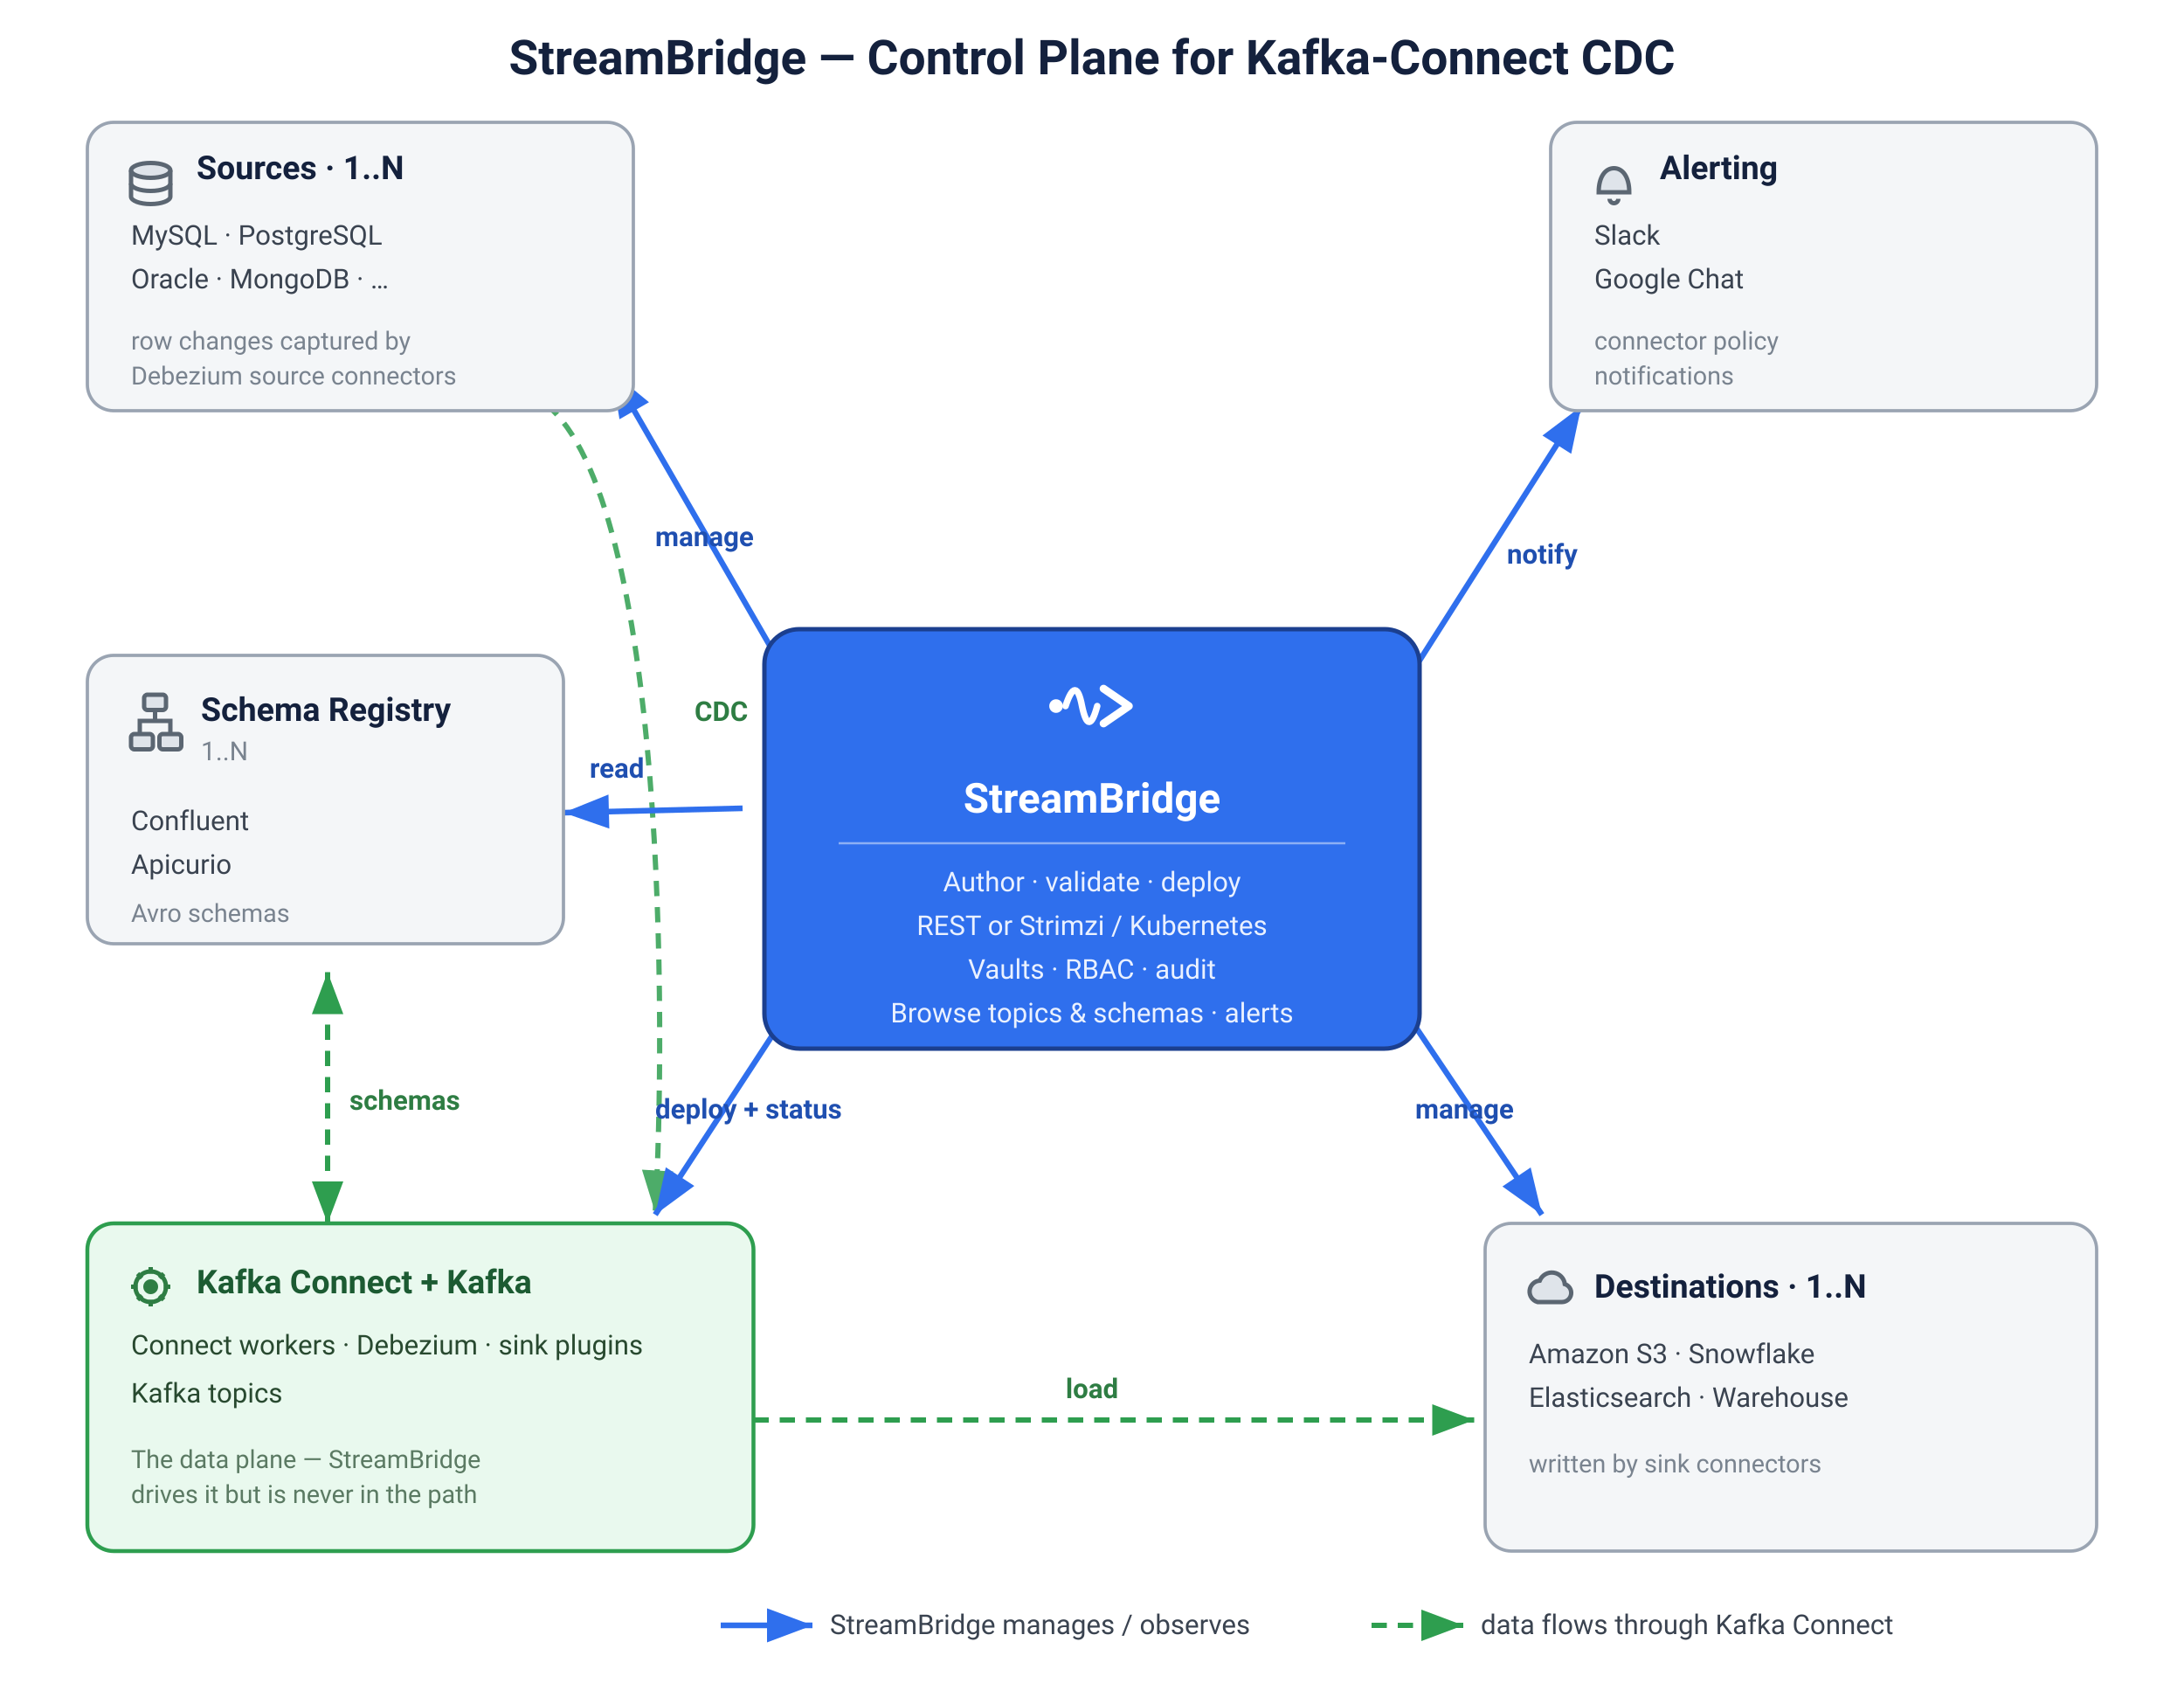
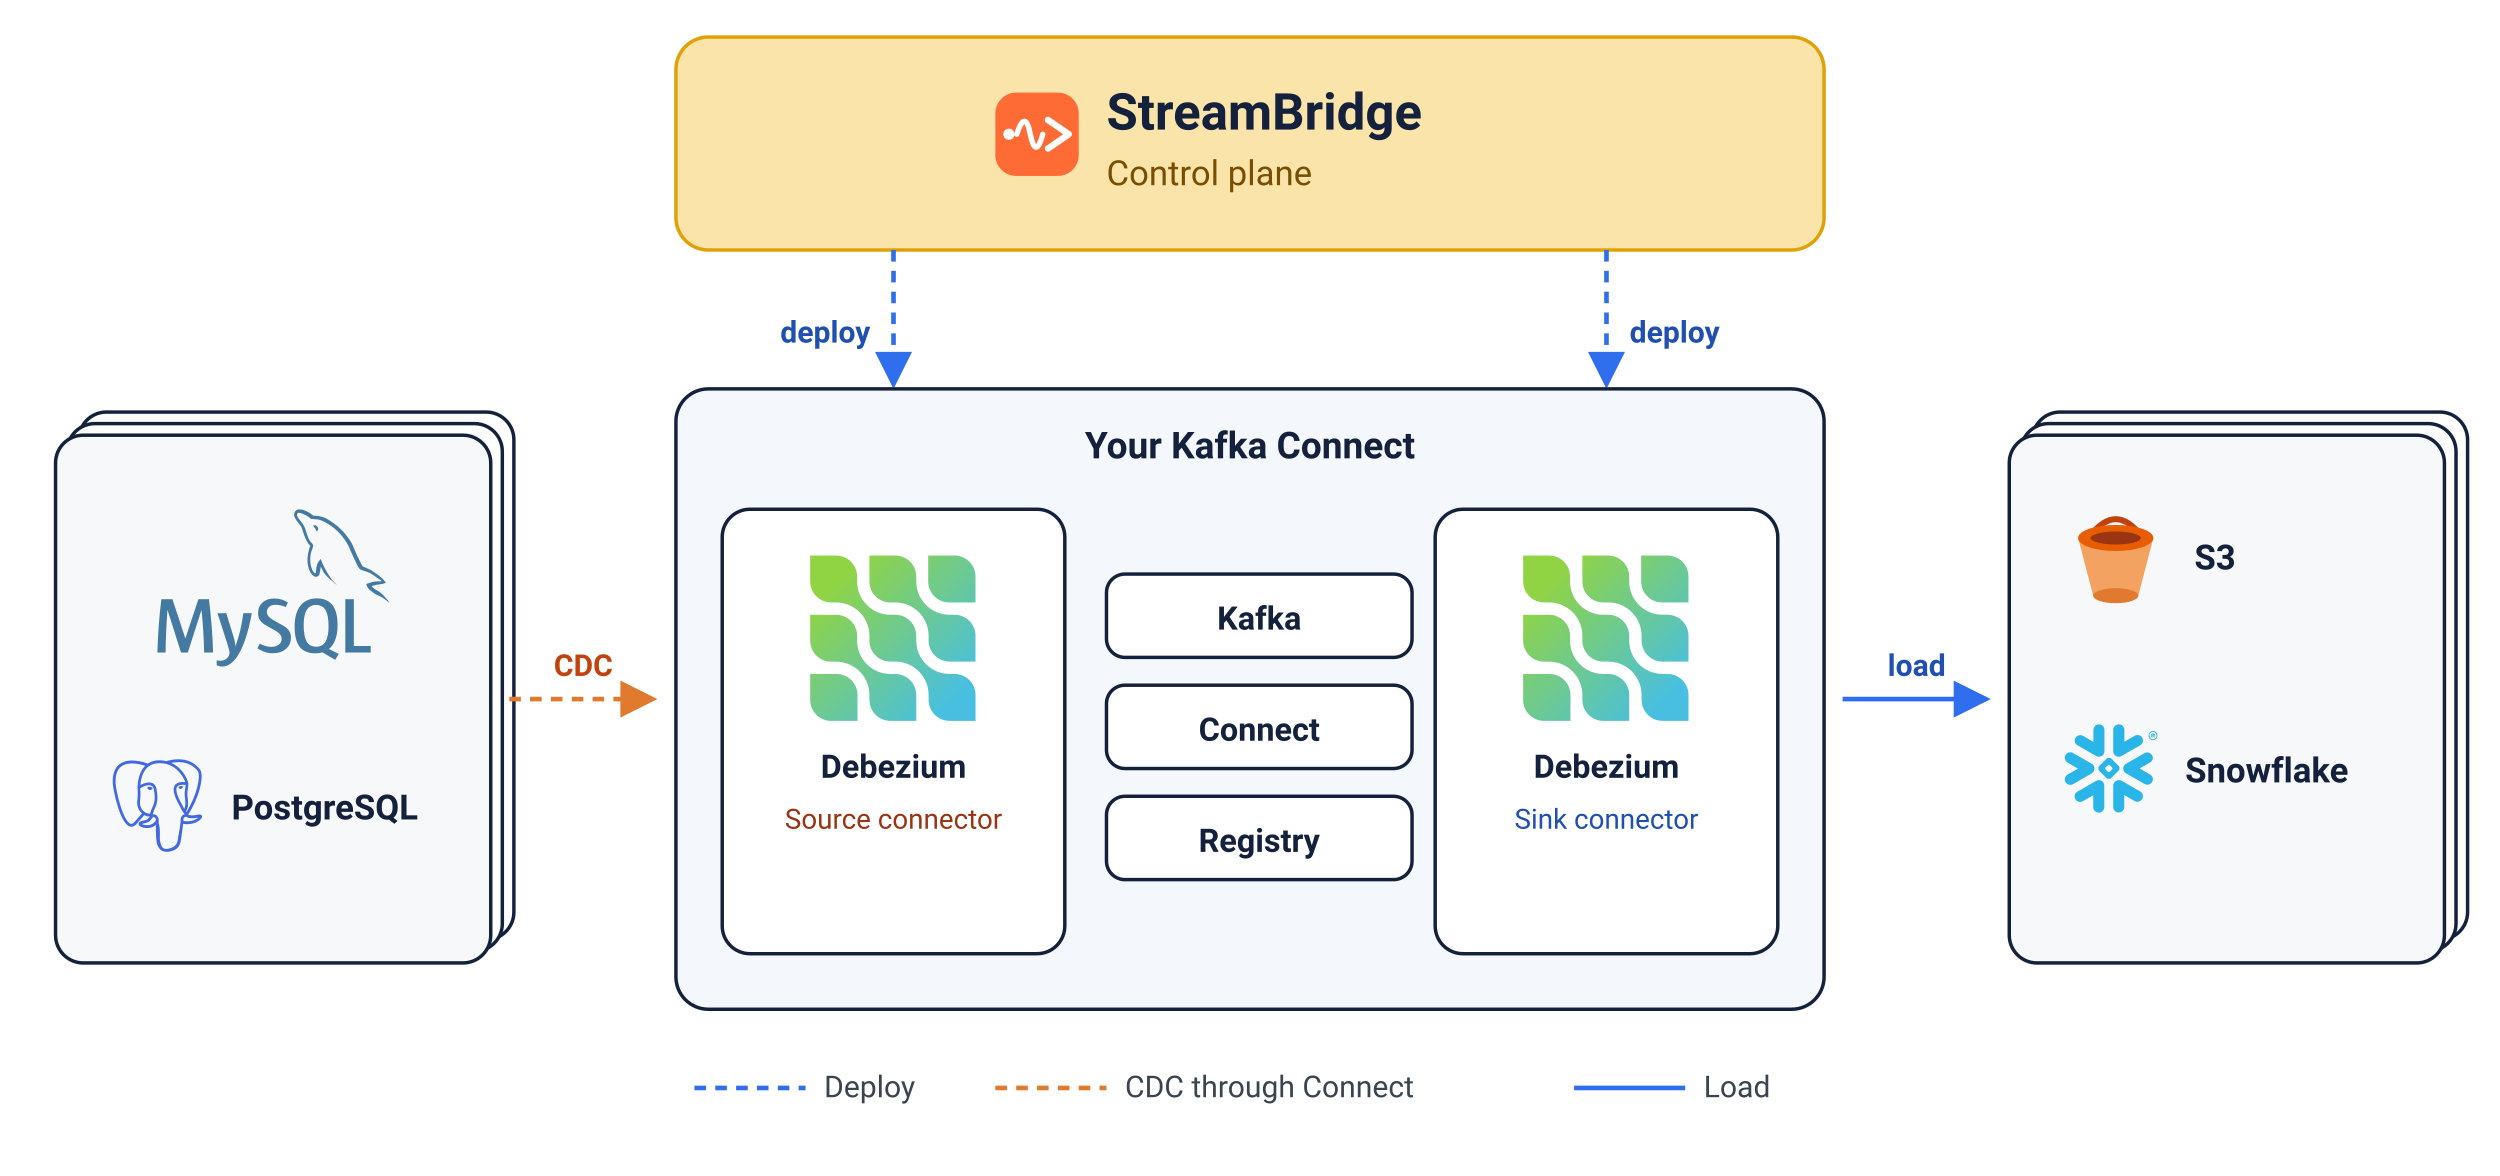
- <svg xmlns="http://www.w3.org/2000/svg" viewBox="0 0 1000 780" font-family="system-ui, -apple-system, 'Segoe UI', Roboto, sans-serif">
+ <svg xmlns="http://www.w3.org/2000/svg" viewBox="0 0 1080 508" font-family="system-ui, -apple-system, 'Segoe UI', Roboto, sans-serif">
  <defs>
-     <marker id="solid" markerWidth="10" markerHeight="10" refX="8" refY="3" orient="auto" markerUnits="strokeWidth">
-       <path d="M0,0 L8,3 L0,6 Z" fill="#2f6fed" />
+     <linearGradient id="dbz-g1" x1="19.74" y1="19.73" x2="114.03" y2="114.02" gradientUnits="userSpaceOnUse">
+       <stop offset="0" stop-color="#91d443" />
+       <stop offset="1" stop-color="#48bfe0" />
+     </linearGradient>
+     <linearGradient id="dbz-g2" x1="43.19" y1="-3.72" x2="137.48" y2="90.57" gradientUnits="userSpaceOnUse">
+       <stop offset="0" stop-color="#91d443" />
+       <stop offset="1" stop-color="#48bfe0" />
+     </linearGradient>
+     <linearGradient id="dbz-g3" x1="66.56" y1="-27.09" x2="160.85" y2="67.2" gradientUnits="userSpaceOnUse">
+       <stop offset="0" stop-color="#91d443" />
+       <stop offset="1" stop-color="#48bfe0" />
+     </linearGradient>
+     <linearGradient id="dbz-g4" x1="-3.72" y1="43.18" x2="90.57" y2="137.47" gradientUnits="userSpaceOnUse">
+       <stop offset="0" stop-color="#91d443" />
+       <stop offset="1" stop-color="#48bfe0" />
+     </linearGradient>
+     <linearGradient id="dbz-g5" x1="-27.09" y1="66.55" x2="67.2" y2="160.84" gradientUnits="userSpaceOnUse">
+       <stop offset="0" stop-color="#91d443" />
+       <stop offset="1" stop-color="#48bfe0" />
+     </linearGradient>
+     <marker id="blue" markerWidth="8" markerHeight="8" refX="7" refY="4" orient="auto">
+       <path d="M0 0 L8 4 L0 8 Z" fill="#2f6fed" />
    </marker>
-     <marker id="dash" markerWidth="10" markerHeight="10" refX="8" refY="3" orient="auto" markerUnits="strokeWidth">
-       <path d="M0,0 L8,3 L0,6 Z" fill="#2e9e4f" />
+     <marker id="orange" markerWidth="8" markerHeight="8" refX="7" refY="4" orient="auto">
+       <path d="M0 0 L8 4 L0 8 Z" fill="#e07a2f" />
    </marker>
-     <marker id="dashrev" markerWidth="10" markerHeight="10" refX="0" refY="3" orient="auto" markerUnits="strokeWidth">
-       <path d="M8,0 L0,3 L8,6 Z" fill="#2e9e4f" />
-     </marker>
+     <symbol id="mysql" viewBox="0 0 24 24">
+       <path fill="#4479A1" d="M16.405 5.501c-.115 0-.193.014-.274.033v.013h.014c.054.104.146.18.214.273.054.107.1.214.154.32l.014-.015c.094-.066.14-.172.14-.333-.04-.047-.046-.094-.08-.14-.04-.067-.126-.1-.18-.153zM5.77 18.695h-.927a50.854 50.854 0 00-.27-4.41h-.008l-1.41 4.41H2.45l-1.4-4.41h-.01a72.892 72.892 0 00-.195 4.41H0c.055-1.966.192-3.81.41-5.53h1.15l1.335 4.064h.008l1.347-4.064h1.095c.242 2.015.384 3.86.428 5.53zm4.017-4.08c-.378 2.045-.876 3.533-1.492 4.46-.482.716-1.01 1.073-1.583 1.073-.153 0-.34-.046-.566-.138v-.494c.11.017.24.026.386.026.268 0 .483-.075.647-.222.197-.18.295-.382.295-.605 0-.155-.077-.47-.23-.944L6.23 14.615h.91l.727 2.36c.164.536.233.91.205 1.123.4-1.064.678-2.227.835-3.483zm12.325 4.08h-2.63v-5.53h.885v4.85h1.745zm-3.32.135l-1.016-.5c.09-.076.177-.158.255-.25.433-.506.648-1.258.648-2.253 0-1.83-.718-2.746-2.155-2.746-.704 0-1.254.232-1.65.697-.43.508-.646 1.256-.646 2.245 0 .972.19 1.686.574 2.14.35.41.877.615 1.583.615.264 0 .506-.033.725-.098l1.325.772.36-.622zM15.5 17.588c-.225-.36-.337-.94-.337-1.736 0-1.393.424-2.09 1.27-2.09.443 0 .77.167.977.5.224.362.336.936.336 1.723 0 1.404-.424 2.108-1.27 2.108-.445 0-.77-.167-.978-.5zm-1.658-.425c0 .47-.172.856-.516 1.156-.344.3-.803.45-1.384.45-.543 0-1.064-.172-1.573-.515l.237-.476c.438.22.833.328 1.19.328.332 0 .593-.073.783-.22a.754.754 0 00.3-.615c0-.33-.23-.61-.648-.845-.388-.213-1.163-.657-1.163-.657-.422-.307-.632-.636-.632-1.177 0-.45.157-.81.47-1.085.315-.278.72-.415 1.22-.415.512 0 .98.136 1.4.41l-.213.476a2.726 2.726 0 00-1.064-.23c-.283 0-.502.068-.654.206a.685.685 0 00-.248.524c0 .328.234.61.666.85.393.215 1.187.67 1.187.67.433.305.648.63.648 1.168zm9.382-5.852c-.535-.014-.95.04-1.297.188-.1.04-.26.04-.274.167.055.053.063.14.11.214.08.134.218.313.346.407.14.11.28.216.427.31.26.16.555.255.81.416.145.094.293.213.44.313.073.05.12.14.214.172v-.02c-.046-.06-.06-.147-.105-.214-.067-.067-.134-.127-.2-.193a3.223 3.223 0 00-.695-.675c-.214-.146-.682-.35-.77-.595l-.013-.014c.146-.013.32-.066.46-.106.227-.06.435-.047.67-.106.106-.027.213-.06.32-.094v-.06c-.12-.12-.21-.283-.334-.395a8.867 8.867 0 00-1.104-.823c-.21-.134-.476-.22-.697-.334-.08-.04-.214-.06-.26-.127-.12-.146-.19-.34-.275-.514a17.69 17.69 0 01-.547-1.163c-.12-.262-.193-.523-.34-.763-.69-1.137-1.437-1.826-2.586-2.5-.247-.14-.543-.2-.856-.274-.167-.008-.334-.02-.5-.027-.11-.047-.216-.174-.31-.235-.38-.24-1.364-.76-1.644-.072-.18.434.267.862.422 1.082.115.153.26.328.34.5.047.116.06.235.107.356.106.294.207.622.347.897.073.14.153.287.247.413.054.073.146.107.167.227-.094.136-.1.334-.154.5-.24.757-.146 1.693.194 2.25.107.166.362.534.703.393.3-.12.234-.5.32-.835.02-.08.007-.133.048-.187v.015c.094.188.188.367.274.555.206.328.566.668.867.895.16.12.287.328.487.402v-.02h-.015c-.043-.058-.1-.086-.154-.133a3.445 3.445 0 01-.35-.4 8.76 8.76 0 01-.747-1.218c-.11-.21-.202-.436-.29-.643-.04-.08-.04-.2-.107-.24-.1.146-.247.273-.32.453-.127.288-.14.642-.188 1.01-.027.007-.014 0-.027.014-.214-.052-.287-.274-.367-.46-.2-.475-.233-1.238-.06-1.785.047-.14.247-.582.167-.716-.042-.127-.174-.2-.247-.303a2.478 2.478 0 01-.24-.427c-.16-.374-.24-.788-.414-1.162-.08-.173-.22-.354-.334-.513-.127-.18-.267-.307-.368-.52-.033-.073-.08-.194-.027-.274.014-.054.042-.075.094-.09.088-.072.335.022.422.062.247.1.455.194.662.334.094.066.195.193.315.226h.14c.214.047.455.014.655.073.355.114.675.28.962.46a5.953 5.953 0 012.085 2.286c.08.154.115.295.188.455.14.33.313.663.455.982.14.315.275.636.476.897.1.14.502.213.682.286.133.06.34.115.46.188.23.14.454.3.67.454.11.076.443.243.463.378z" />
+     </symbol>
+     <symbol id="postgres" viewBox="0 0 24 24">
+       <path fill="#4169E1" d="M23.559 14.723a.527.527 0 0 0-.056-.119c-.139-.263-.477-.342-1.007-.232-1.653.341-2.293.131-2.526-.019 1.342-2.048 2.445-4.522 3.041-6.83.271-1.051.798-3.524.122-4.732a1.564 1.564 0 0 0-.151-.235C21.693.909 19.801.025 17.51.001c-1.495-.016-2.771.346-3.116.479a9.449 9.449 0 0 0-.516-.082 8.044 8.044 0 0 0-1.311-.128c-1.182-.018-2.204.264-3.05.841-.857-.321-4.789-1.645-7.222.079C.936 2.153.309 3.873.43 6.304c.041.818.507 3.334 1.242 5.744.46 1.506.939 2.702 1.433 3.582.553.994 1.126 1.593 1.714 1.79.447.149 1.133.144 1.858-.728.801-.964 1.59-1.826 1.945-2.207.435.235.906.362 1.39.377a.057.057 0 0 0 0.0.004 11.031 11.031 0 0 0-.247.305c-.339.43-.409.52-1.5.744-.31.064-1.134.234-1.146.811-.003.122.033.231.092.327.227.423.922.61 1.015.633 1.335.334 2.504.092 3.371-.679-.017 2.231.077 4.417.345 5.087.221.553.762 1.905 2.469 1.904.251 0 .526-.029.83-.094 1.782-.382 2.556-1.17 2.855-2.906.15-.871.402-2.875.539-4.101.017-.07.036-.121.057-.136.001-.001.07-.047.427.031a.367.367 0 0 0 .044.007l.254.022.015.001c.847.038 1.911-.143 2.531-.431.644-.299 1.806-1.032 1.595-1.67zM2.371 11.877c-.744-2.436-1.178-4.885-1.212-5.572-.109-2.171.417-3.683 1.562-4.493 1.837-1.299 4.84-.541 6.108-.13-.003.003-.007.006-.01.009-2.024 2.044-1.976 5.536-1.971 5.75-0.0.082.007.199.016.359.035.587.1 1.68-.073 2.918-.161 1.15.194 2.276.973 3.089.081.084.165.163.252.237-.347.371-1.1 1.193-1.903 2.158-.568.682-.96.552-1.089.509-.392-.131-.813-.587-1.238-1.322-.48-.839-.964-2.032-1.415-3.513zm6.007 5.087c-.171-.043-.327-.113-.432-.177.089-.039.237-.09.483-.141 1.283-.264 1.482-.451 1.914-1.0.099-.126.212-.269.367-.443a.355.355 0 0 0 .074-.13c.171-.151.272-.11.437-.042.156.065.308.26.369.475.029.102.062.294-.045.444-.904 1.266-2.222 1.249-3.168 1.013zm2.094-3.988-.052.141c-.133.357-.257.688-.333 1.003-.667-.002-1.317-.287-1.81-.802-.628-.655-.913-1.566-.782-2.5.183-1.308.115-2.447.079-3.059-.005-.086-.009-.161-.012-.22.296-.262 1.666-.996 2.643-.772.446.102.718.406.831.928.585 2.704.077 3.831-.33 4.736-.084.187-.163.363-.231.545zm7.364 4.572c-.017.177-.036.376-.062.596l-.146.438a.355.355 0 0 0-.018.108c-.006.475-.054.649-.115.869-.063.229-.135.489-.179 1.058-.11 1.414-.878 2.227-2.417 2.557-1.516.325-1.784-.497-2.021-1.222a6.582 6.582 0 0 0-.077-.227c-.215-.586-.191-1.412-.157-2.555.017-.561-.025-1.901-.33-2.646.004-.293.011-.591.019-.892a.353.353 0 0 0-.015-.113 1.493 1.493 0 0 0-.044-.208c-.123-.428-.421-.787-.78-.935-.142-.059-.404-.167-.718-.087.067-.276.183-.588.309-.925l.053-.142c.059-.16.134-.326.213-.501.426-.948 1.011-2.245.377-5.177-.237-1.098-1.03-1.634-2.232-1.51-.721.075-1.38.365-1.709.532a5.672 5.672 0 0 0-.196.104c.092-1.106.439-3.174 1.736-4.482a4.031 4.031 0 0 1 .303-.276.353.353 0 0 0 .145-.064c.752-.571 1.694-.851 2.802-.833.409.007.802.034 1.174.081 1.939.354 3.244 1.447 4.036 2.383.814.962 1.255 1.931 1.431 2.454-1.323-.135-2.223.127-2.68.779-.993 1.419.543 4.173 1.281 5.496.135.243.252.452.289.541.24.583.551.971.779 1.255.07.087.137.171.189.245-.401.116-1.121.383-1.055 1.717-.012.156-.042.447-.083.815-.046.208-.07.46-.099.766zm.89-1.621c-.041-.832.269-.918.597-1.01a2.857 2.857 0 0 0 .135-.041 1.202 1.202 0 0 0 .134.103c.57.377 1.582.421 3.007.134-.202.177-.519.399-.953.601-.41.19-1.096.333-1.747.364-.72.034-1.086-.081-1.172-.151zm.57-9.271c-.006.351-.054.669-.105 1.002-.055.358-.112.727-.126 1.176-.014.437.04.891.093 1.33.107.887.216 1.8-.207 2.701a3.527 3.527 0 0 1-.188-.386c-.053-.128-.167-.333-.325-.616-.616-1.104-2.057-3.69-1.319-4.745.38-.543 1.341-.566 2.178-.463zm.228 7.014a12.376 12.376 0 0 0-.085-.107l-.035-.044c.726-1.2.584-2.386.458-3.438-.052-.432-.101-.84-.088-1.223.013-.406.067-.754.118-1.091.064-.415.129-.844.111-1.351.013-.053.019-.116.012-.19-.046-.485-.6-1.938-1.729-3.253-.608-.707-1.49-1.497-2.689-2.039.525-.107 1.233-.203 2.024-.186 2.051.046 3.675.814 4.824 2.282a.908.908 0 0 1 .067.1c.723 1.356-.276 6.275-2.987 10.54zm-8.817-6.116c-.025.179-.309.422-.621.422a.582.582 0 0 1-.081-.006c-.187-.026-.377-.144-.506-.316-.046-.06-.12-.178-.105-.284.005-.04.026-.099.092-.149.118-.089.352-.123.61-.087.316.044.643.194.611.419zm7.931-.411c.011.079-.049.201-.153.31-.068.072-.212.196-.408.223a.546.546 0 0 1-.075.005c-.293 0-.541-.234-.561-.372-.024-.176.264-.311.561-.352.297-.041.611.009.636.185z" />
+     </symbol>
+     <symbol id="snowflake" viewBox="0 0 24 24">
+       <path fill="#29B5E8" d="M24 3.459c0 .646-.418 1.18-1.141 1.18-.723 0-1.142-.534-1.142-1.18 0-.647.419-1.18 1.142-1.18.723 0 1.141.533 1.141 1.18zm-.228 0c0-.533-.38-.951-.913-.951s-.913.38-.913.95c0 .533.38.952.913.952.57 0 .913-.419.913-.951zm-1.37-.533h.495c.266 0 .456.152.456.38 0 .153-.076.229-.19.305l.19.266v.038h-.266l-.19-.266h-.229v.266h-.266zm.495.228h-.229v.267h.229c.114 0 .152-.038.152-.114.038-.077-.038-.153-.152-.153zM7.602 12.4c.038-.151.076-.304.076-.456 0-.114-.038-.228-.038-.342-.114-.343-.304-.647-.646-.838l-4.87-2.777c-.685-.38-1.56-.152-1.94.533-.381.685-.153 1.56.532 1.94l2.701 1.56-2.701 1.56c-.685.38-.913 1.256-.533 1.94.38.685 1.256.914 1.94.533l4.832-2.777c.343-.267.571-.533.647-.876zm1.332 2.626c-.266-.038-.57.038-.837.19l-4.832 2.777c-.685.38-.913 1.256-.532 1.94.38.686 1.255.914 1.94.533l2.701-1.56v3.12c0 .8.647 1.408 1.446 1.408.799 0 1.407-.647 1.407-1.408v-5.592c0-.761-.57-1.37-1.293-1.408zm4.946-6.088c.266.038.57-.038.837-.19l4.832-2.777c.685-.38.913-1.256.532-1.94-.38-.686-1.255-.914-1.94-.533l-2.701 1.56V1.975c0-.799-.647-1.408-1.446-1.408-.799 0-1.446.609-1.446 1.408V7.53c0 .76.609 1.37 1.332 1.407zM3.265 5.97l4.832 2.777c.266.152.533.19.837.19.723-.038 1.331-.684 1.331-1.407V1.975c0-.799-.646-1.408-1.407-1.408-.799 0-1.446.647-1.446 1.408v3.12l-2.701-1.56c-.685-.38-1.56-.152-1.94.533-.419.646-.19 1.521.494 1.902zm9.093 6.011a.412.412 0 00-.114-.266l-.57-.571a.346.346 0 00-.267-.114.412.412 0 00-.266.114l-.571.57a.411.411 0 00-.114.267c0 .076.038.19.114.267l.57.57a.345.345 0 00.267.114c.076 0 .19-.038.266-.114l.571-.57a.412.412 0 00.114-.267zm1.598.533L11.94 14.53c-.039.038-.153.114-.229.114h-.608a.411.411 0 01-.267-.114L8.82 12.514a.408.408 0 01-.076-.229v-.608c0-.076.038-.19.114-.267l2.016-2.016a.41.41 0 01.267-.114h.608a.41.41 0 01.267.114l2.016 2.016a.347.347 0 01.114.267v.608c-.076.077-.114.19-.19.229zm5.593 5.44l-4.832-2.777c-.266-.152-.57-.19-.837-.152-.723.038-1.332.684-1.332 1.408v5.554c0 .8.647 1.408 1.408 1.408.799 0 1.446-.647 1.446-1.408v-3.12l2.7 1.56c.686.38 1.561.152 1.941-.533.419-.646.19-1.521-.494-1.94zm2.549-7.533l-2.701 1.56 2.7 1.56c.686.38.914 1.256.533 1.94-.38.685-1.255.913-1.94.533l-4.832-2.778a1.644 1.644 0 01-.647-.798c-.037-.153-.076-.305-.076-.457 0-.114.039-.228.039-.342.114-.343.342-.647.646-.837l4.832-2.778c.685-.38 1.56-.152 1.94.533.457.609.19 1.484-.494 1.864" />
+     </symbol>
+     <symbol id="s3" viewBox="0 0 48 48">
+       <path d="M14 16 Q24 3 34 16" fill="none" stroke="#c2410c" stroke-width="2.4" stroke-linecap="round" />
+       <path fill="#f4a261" d="M9 17 L15 40 Q24 45 33 40 L39 17 Z" />
+       <ellipse cx="24" cy="40" rx="9" ry="3" fill="#e07a2f" />
+       <ellipse cx="24" cy="17" rx="15" ry="5.2" fill="#e85d04" />
+       <ellipse cx="24" cy="17" rx="10" ry="2.6" fill="#9a3412" />
+     </symbol>
+     <symbol id="debezium" viewBox="0 0 132 132">
+       <path fill="url(#dbz-g1)" d="M93.79,114.29a16.65,16.65,0,0,0,16.63,16.63h20.53V110.39a16.65,16.65,0,0,0-16.63-16.63h-3.91A26.39,26.39,0,0,1,84,67.4V63.51A16.65,16.65,0,0,0,67.41,46.89h-3.9A26.39,26.39,0,0,1,37.16,20.52h0V16.62A16.65,16.65,0,0,0,20.53,0H0V20.52A16.65,16.65,0,0,0,16.63,37.15h3.91A26.39,26.39,0,0,1,46.9,63.51V67.4A16.65,16.65,0,0,0,63.53,84h3.9a26.39,26.39,0,0,1,26.36,26.36h0Z" />
+       <path fill="url(#dbz-g2)" d="M130.94,63.51a16.65,16.65,0,0,0-16.63-16.63h-3.91A26.39,26.39,0,0,1,84,20.52V16.62A16.65,16.65,0,0,0,67.41,0H46.9V20.75A16.64,16.64,0,0,0,63.52,37.15h3.91A26.39,26.39,0,0,1,93.79,63.51h0V67.4A16.65,16.65,0,0,0,110.36,84h20.58Z" />
+       <path fill="url(#dbz-g3)" d="M130.94,16.49A16.63,16.63,0,0,0,115,0H93.47V20.7a16.64,16.64,0,0,0,16.62,16.44h20.85Z" />
+       <path fill="url(#dbz-g4)" d="M0,67.44A16.65,16.65,0,0,0,16.64,84.06h3.91a26.39,26.39,0,0,1,26.36,26.36v3.89a16.65,16.65,0,0,0,16.63,16.63H84V110.19A16.64,16.64,0,0,0,67.43,93.8H63.53A26.39,26.39,0,0,1,37.16,67.44h0V63.54A16.65,16.65,0,0,0,20.59,46.91H0Z" />
+       <path fill="url(#dbz-g5)" d="M0,114.45a16.63,16.63,0,0,0,16,16.5H37.48V110.24A16.64,16.64,0,0,0,20.86,93.8H0Z" />
+     </symbol>
+     <symbol id="mark" viewBox="0 0 32 32">
+       <rect width="32" height="32" rx="8" fill="#ff6b35" />
+       <circle cx="5.2" cy="16" r="2.15" fill="#fff" />
+       <path d="M8.2 16Q11.5 6 13.4 16Q15.5 26 18.2 16" fill="none" stroke="#fff" stroke-width="2.05" stroke-linecap="round" />
+       <path d="M20.2 10.5 28.2 16 20.2 21.5" fill="none" stroke="#fff" stroke-width="2.45" stroke-linecap="round" stroke-linejoin="round" />
+     </symbol>
  </defs>
-   <rect x="0" y="0" width="1000" height="780" fill="#ffffff" />
-   <text x="500" y="34" text-anchor="middle" font-size="22" font-weight="700" fill="#14213d">StreamBridge — Control Plane for Kafka-Connect CDC</text>
-   <path d="M250,185 C305,230 305,470 300,555" fill="none" stroke="#2e9e4f" stroke-width="2.4" stroke-dasharray="7 5" marker-end="url(#dash)" opacity="0.85" />
-   <text x="318" y="330" font-size="12.5" fill="#2e7d43" font-weight="600">CDC</text>
-   <path d="M150,560 L150,445" fill="none" stroke="#2e9e4f" stroke-width="2.4" stroke-dasharray="7 5" marker-end="url(#dash)" marker-start="url(#dashrev)" />
-   <text x="160" y="508" font-size="12.5" fill="#2e7d43" font-weight="600">schemas</text>
-   <path d="M345,650 L675,650" fill="none" stroke="#2e9e4f" stroke-width="2.4" stroke-dasharray="7 5" marker-end="url(#dash)" />
-   <text x="500" y="640" text-anchor="middle" font-size="12.5" fill="#2e7d43" font-weight="600">load</text>
-   <path d="M362,312 L280,170" fill="none" stroke="#2f6fed" stroke-width="2.6" marker-end="url(#solid)" />
-   <text x="300" y="250" font-size="12.5" fill="#1f4fb0" font-weight="600">manage</text>
-   <path d="M340,370 L258,372" fill="none" stroke="#2f6fed" stroke-width="2.6" marker-end="url(#solid)" />
-   <text x="270" y="356" font-size="12.5" fill="#1f4fb0" font-weight="600">read</text>
-   <path d="M368,452 L300,556" fill="none" stroke="#2f6fed" stroke-width="2.6" marker-end="url(#solid)" />
-   <text x="300" y="512" font-size="12.5" fill="#1f4fb0" font-weight="600">deploy + status</text>
-   <path d="M636,452 L706,556" fill="none" stroke="#2f6fed" stroke-width="2.6" marker-end="url(#solid)" />
-   <text x="648" y="512" font-size="12.5" fill="#1f4fb0" font-weight="600">manage</text>
-   <path d="M640,318 L724,186" fill="none" stroke="#2f6fed" stroke-width="2.6" marker-end="url(#solid)" />
-   <text x="690" y="258" font-size="12.5" fill="#1f4fb0" font-weight="600">notify</text>
-   <rect x="350" y="288" width="300" height="192" rx="16" fill="#2f6fed" stroke="#1b3f8f" stroke-width="2" />
-   <g transform="translate(476,300) scale(1.45)">
-     <circle cx="5.2" cy="16" r="2.15" fill="#fff" />
-     <path d="M8.2 16Q11.5 6 13.4 16Q15.5 26 18.2 16" fill="none" stroke="#fff" stroke-width="2.05" stroke-linecap="round" />
-     <path d="M20.2 10.5 28.2 16 20.2 21.5" fill="none" stroke="#fff" stroke-width="2.45" stroke-linecap="round" stroke-linejoin="round" />
-   </g>
-   <text x="500" y="372" text-anchor="middle" font-size="19" font-weight="700" fill="#ffffff">StreamBridge</text>
-   <line x1="384" y1="386" x2="616" y2="386" stroke="#ffffff" stroke-opacity="0.45" stroke-width="1" />
-   <text x="500" y="408" text-anchor="middle" font-size="12.5" fill="#eaf1ff">Author · validate · deploy</text>
-   <text x="500" y="428" text-anchor="middle" font-size="12.5" fill="#eaf1ff">REST or Strimzi / Kubernetes</text>
-   <text x="500" y="448" text-anchor="middle" font-size="12.5" fill="#eaf1ff">Vaults · RBAC · audit</text>
-   <text x="500" y="468" text-anchor="middle" font-size="12.5" fill="#eaf1ff">Browse topics &amp; schemas · alerts</text>
-   <rect x="40" y="56" width="250" height="132" rx="12" fill="#f4f6f8" stroke="#9aa4b2" stroke-width="1.5" />
-   <g transform="translate(60,74)" fill="none" stroke="#5b6672" stroke-width="2">
-     <ellipse cx="9" cy="4" rx="9" ry="3.4" fill="#dfe4ea" />
-     <path d="M0,4 V16 a9,3.4 0 0 0 18,0 V4" />
-     <path d="M0,10 a9,3.4 0 0 0 18,0" />
-   </g>
-   <text x="90" y="82" font-size="15" font-weight="700" fill="#14213d">Sources · 1..N</text>
-   <text x="60" y="112" font-size="12.5" fill="#3a4350">MySQL · PostgreSQL</text>
-   <text x="60" y="132" font-size="12.5" fill="#3a4350">Oracle · MongoDB · …</text>
-   <text x="60" y="160" font-size="11.5" fill="#79838f">row changes captured by</text>
-   <text x="60" y="176" font-size="11.5" fill="#79838f">Debezium source connectors</text>
-   <rect x="40" y="300" width="218" height="132" rx="12" fill="#f4f6f8" stroke="#9aa4b2" stroke-width="1.5" />
-   <g transform="translate(60,318)" stroke="#5b6672" stroke-width="2" fill="#dfe4ea">
-     <rect x="6" y="0" width="10" height="7" rx="1.5" />
-     <rect x="0" y="18" width="10" height="7" rx="1.5" />
-     <rect x="13" y="18" width="10" height="7" rx="1.5" />
-     <path d="M11,7 V12 M4,18 V12 H18 V18" fill="none" />
-   </g>
-   <text x="92" y="330" font-size="15" font-weight="700" fill="#14213d">Schema Registry</text>
-   <text x="92" y="348" font-size="12" fill="#79838f">1..N</text>
-   <text x="60" y="380" font-size="12.5" fill="#3a4350">Confluent</text>
-   <text x="60" y="400" font-size="12.5" fill="#3a4350">Apicurio</text>
-   <text x="60" y="422" font-size="11.5" fill="#79838f">Avro schemas</text>
-   <rect x="40" y="560" width="305" height="150" rx="12" fill="#e9f9ee" stroke="#2e9e4f" stroke-width="1.8" />
-   <g transform="translate(60,580)" stroke="#2e7d43" stroke-width="2" fill="none">
-     <circle cx="9" cy="9" r="7" />
-     <circle cx="9" cy="9" r="2.4" fill="#2e7d43" />
-     <path d="M9,0 V3 M9,15 V18 M0,9 H3 M15,9 H18 M3,3 l2,2 M15,15 l-2,-2 M15,3 l-2,2 M3,15 l2,-2" />
-   </g>
-   <text x="90" y="592" font-size="15" font-weight="700" fill="#1c5b32">Kafka Connect + Kafka</text>
-   <text x="60" y="620" font-size="12.5" fill="#28492f">Connect workers · Debezium · sink plugins</text>
-   <text x="60" y="642" font-size="12.5" fill="#28492f">Kafka topics</text>
-   <text x="60" y="672" font-size="11.5" fill="#5b7a63">The data plane — StreamBridge</text>
-   <text x="60" y="688" font-size="11.5" fill="#5b7a63">drives it but is never in the path</text>
-   <rect x="680" y="560" width="280" height="150" rx="12" fill="#f4f6f8" stroke="#9aa4b2" stroke-width="1.5" />
-   <g transform="translate(700,582)" stroke="#5b6672" stroke-width="2" fill="#dfe4ea">
-     <path d="M4,14 a5,5 0 0 1 1,-9.8 a6,6 0 0 1 11.5,1.6 a4.2,4.2 0 0 1 -1.2,8.2 Z" />
-   </g>
-   <text x="730" y="594" font-size="15" font-weight="700" fill="#14213d">Destinations · 1..N</text>
-   <text x="700" y="624" font-size="12.5" fill="#3a4350">Amazon S3 · Snowflake</text>
-   <text x="700" y="644" font-size="12.5" fill="#3a4350">Elasticsearch · Warehouse</text>
-   <text x="700" y="674" font-size="11.5" fill="#79838f">written by sink connectors</text>
-   <rect x="710" y="56" width="250" height="132" rx="12" fill="#f4f6f8" stroke="#9aa4b2" stroke-width="1.5" />
-   <g transform="translate(730,74)" stroke="#5b6672" stroke-width="2" fill="none">
-     <path d="M2,14 C2,7 5,3 9,3 C13,3 16,7 16,14 Z" fill="#dfe4ea" />
-     <path d="M7,17 a2,2 0 0 0 4,0" />
-   </g>
-   <text x="760" y="82" font-size="15" font-weight="700" fill="#14213d">Alerting</text>
-   <text x="730" y="112" font-size="12.5" fill="#3a4350">Slack</text>
-   <text x="730" y="132" font-size="12.5" fill="#3a4350">Google Chat</text>
-   <text x="730" y="160" font-size="11.5" fill="#79838f">connector policy</text>
-   <text x="730" y="176" font-size="11.5" fill="#79838f">notifications</text>
-   <line x1="330" y1="744" x2="372" y2="744" stroke="#2f6fed" stroke-width="2.6" marker-end="url(#solid)" />
-   <text x="380" y="748" font-size="12.5" fill="#3a4350">StreamBridge manages / observes</text>
-   <line x1="628" y1="744" x2="670" y2="744" stroke="#2e9e4f" stroke-width="2.4" stroke-dasharray="7 5" marker-end="url(#dash)" />
-   <text x="678" y="748" font-size="12.5" fill="#3a4350">data flows through Kafka Connect</text>
+   <rect width="1080" height="508" fill="#ffffff" />
+   <rect x="292" y="16" width="496" height="92" rx="14" fill="#f5c542" fill-opacity="0.45" stroke="#e0a106" stroke-width="1.5" />
+   <use href="#mark" x="430" y="40" width="36" height="36" />
+   <text x="478" y="56" fill="#14213d" font-size="22" font-weight="700">StreamBridge</text>
+   <text x="478" y="80" fill="#7a4e00" font-size="15">Control plane</text>
+   <line x1="386.0" y1="108" x2="386.0" y2="166" stroke="#2f6fed" stroke-width="2" stroke-dasharray="5 4" marker-end="url(#blue)" />
+   <line x1="694.0" y1="108" x2="694.0" y2="166" stroke="#2f6fed" stroke-width="2" stroke-dasharray="5 4" marker-end="url(#blue)" />
+   <text x="376.0" y="148" text-anchor="end" fill="#1f4fb0" font-size="13" font-weight="600">deploy</text>
+   <text x="704.0" y="148" fill="#1f4fb0" font-size="13" font-weight="600">deploy</text>
+   <rect x="34" y="178" width="188" height="228" rx="12" fill="#ffffff" stroke="#14213d" stroke-width="1.5" />
+   <rect x="29" y="183" width="188" height="228" rx="12" fill="#ffffff" stroke="#14213d" stroke-width="1.5" />
+   <rect x="24" y="188" width="188" height="228" rx="12" fill="#f7f8fa" stroke="#14213d" stroke-width="1.5" />
+   <use href="#mysql" x="68" y="204" width="100" height="100" />
+   <use href="#postgres" x="48" y="328" width="40" height="40" />
+   <text x="100" y="354" fill="#14213d" font-size="15" font-weight="700">PostgreSQL</text>
+   <line x1="220" y1="302" x2="282" y2="302" stroke="#e07a2f" stroke-width="2" stroke-dasharray="5 4" marker-end="url(#orange)" />
+   <text x="252.0" y="292" text-anchor="middle" fill="#c2410c" font-size="13" font-weight="600">CDC</text>
+   <rect x="292" y="168" width="496" height="268" rx="14" fill="#f4f7fb" stroke="#14213d" stroke-width="1.5" />
+   <text x="540.0" y="198" text-anchor="middle" fill="#14213d" font-size="16" font-weight="700">Your Kafka Connect</text>
+   <rect x="312" y="220" width="148" height="192" rx="12" fill="#ffffff" stroke="#14213d" stroke-width="1.5" />
+   <use href="#debezium" x="350" y="240" width="72" height="72" />
+   <text x="386.0" y="336" text-anchor="middle" fill="#14213d" font-size="14" font-weight="700">Debezium</text>
+   <text x="386.0" y="358" text-anchor="middle" fill="#9a3412" font-size="12">Source connector</text>
+   <rect x="478" y="248" width="132" height="36" rx="8" fill="#ffffff" stroke="#14213d" stroke-width="1.5" />
+   <text x="544" y="272" text-anchor="middle" fill="#14213d" font-size="14" font-weight="600">Kafka</text>
+   <rect x="478" y="296" width="132" height="36" rx="8" fill="#ffffff" stroke="#14213d" stroke-width="1.5" />
+   <text x="544" y="320" text-anchor="middle" fill="#14213d" font-size="14" font-weight="600">Connect</text>
+   <rect x="478" y="344" width="132" height="36" rx="8" fill="#ffffff" stroke="#14213d" stroke-width="1.5" />
+   <text x="544" y="368" text-anchor="middle" fill="#14213d" font-size="14" font-weight="600">Registry</text>
+   <rect x="620" y="220" width="148" height="192" rx="12" fill="#ffffff" stroke="#14213d" stroke-width="1.5" />
+   <use href="#debezium" x="658" y="240" width="72" height="72" />
+   <text x="694.0" y="336" text-anchor="middle" fill="#14213d" font-size="14" font-weight="700">Debezium</text>
+   <text x="694.0" y="358" text-anchor="middle" fill="#1f4fb0" font-size="12">Sink connector</text>
+   <line x1="796" y1="302" x2="858" y2="302" stroke="#2f6fed" stroke-width="2" marker-end="url(#blue)" />
+   <text x="828.0" y="292" text-anchor="middle" fill="#1f4fb0" font-size="13" font-weight="600">load</text>
+   <rect x="878" y="178" width="188" height="228" rx="12" fill="#ffffff" stroke="#14213d" stroke-width="1.5" />
+   <rect x="873" y="183" width="188" height="228" rx="12" fill="#ffffff" stroke="#14213d" stroke-width="1.5" />
+   <rect x="868" y="188" width="188" height="228" rx="12" fill="#f7f8fa" stroke="#14213d" stroke-width="1.5" />
+   <use href="#s3" x="888" y="214" width="52" height="52" />
+   <text x="948" y="246" fill="#14213d" font-size="15" font-weight="700">S3</text>
+   <use href="#snowflake" x="892" y="312" width="40" height="40" />
+   <text x="944" y="338" fill="#14213d" font-size="15" font-weight="700">Snowflake</text>
+   <line x1="300" y1="470" x2="348" y2="470" stroke="#2f6fed" stroke-width="2" stroke-dasharray="5 4" />
+   <text x="356" y="474" fill="#3a4350" font-size="13">Deploy</text>
+   <line x1="430" y1="470" x2="478" y2="470" stroke="#e07a2f" stroke-width="2" stroke-dasharray="5 4" />
+   <text x="486" y="474" fill="#3a4350" font-size="13">CDC through Connect</text>
+   <line x1="680" y1="470" x2="728" y2="470" stroke="#2f6fed" stroke-width="2" />
+   <text x="736" y="474" fill="#3a4350" font-size="13">Load</text>
</svg>
